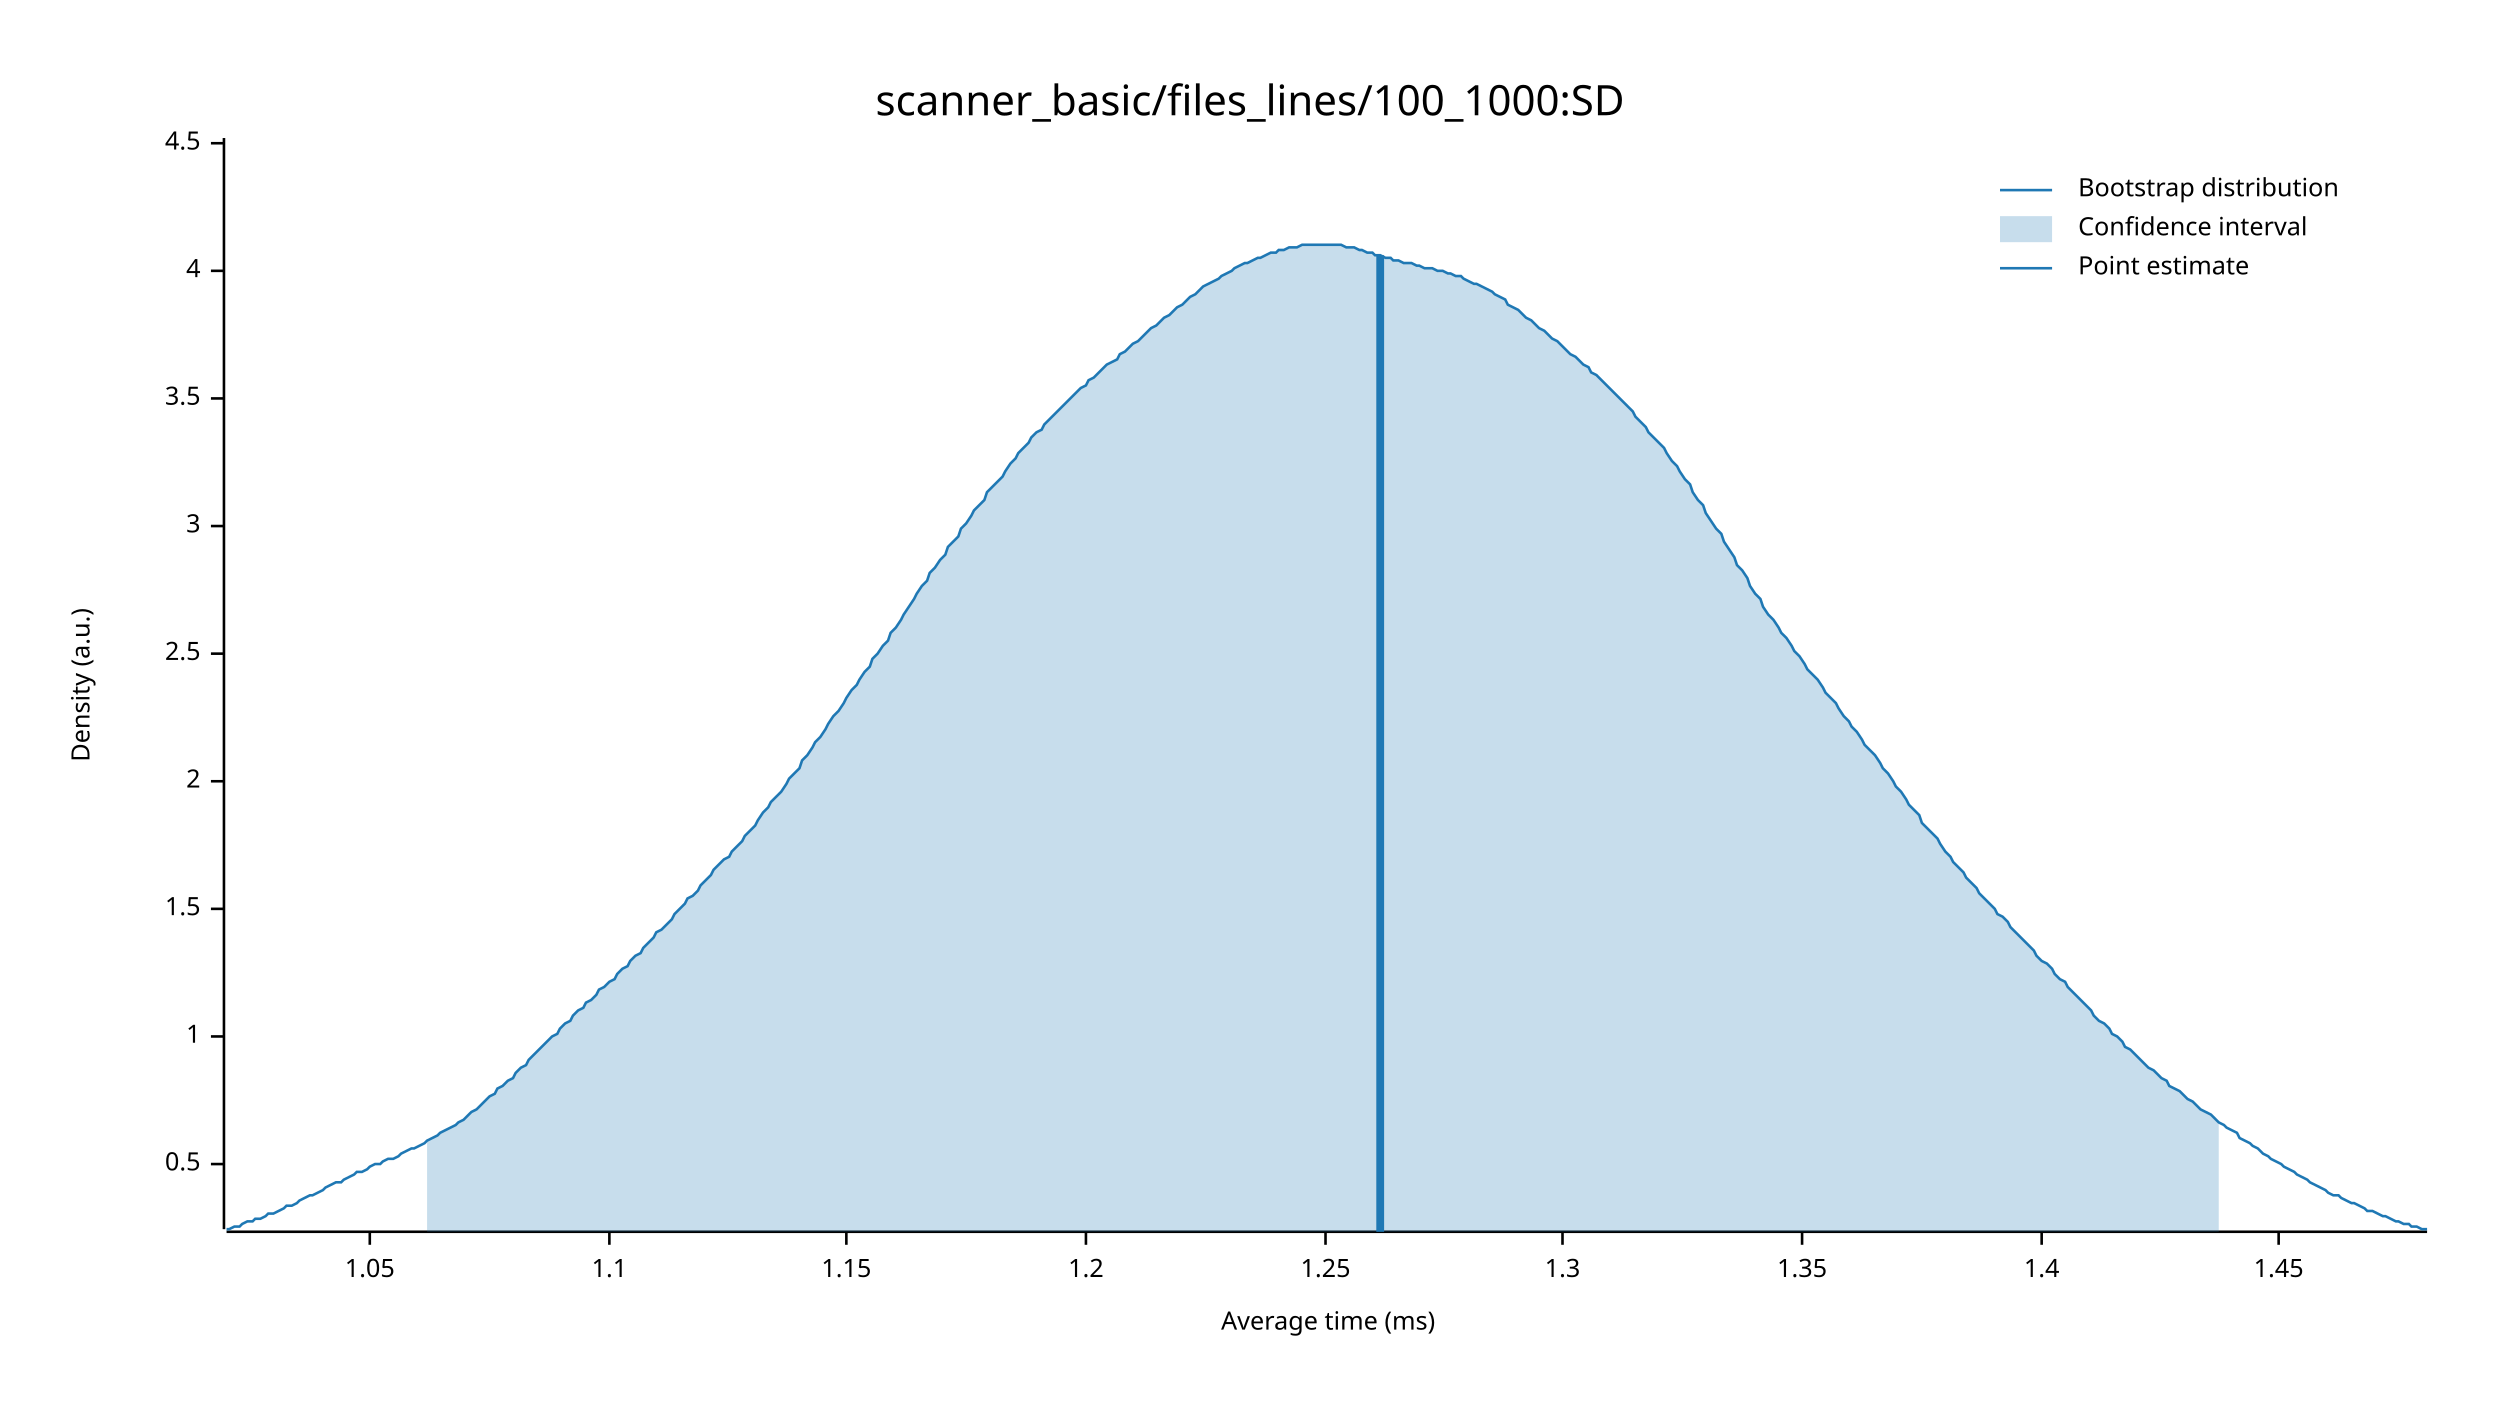
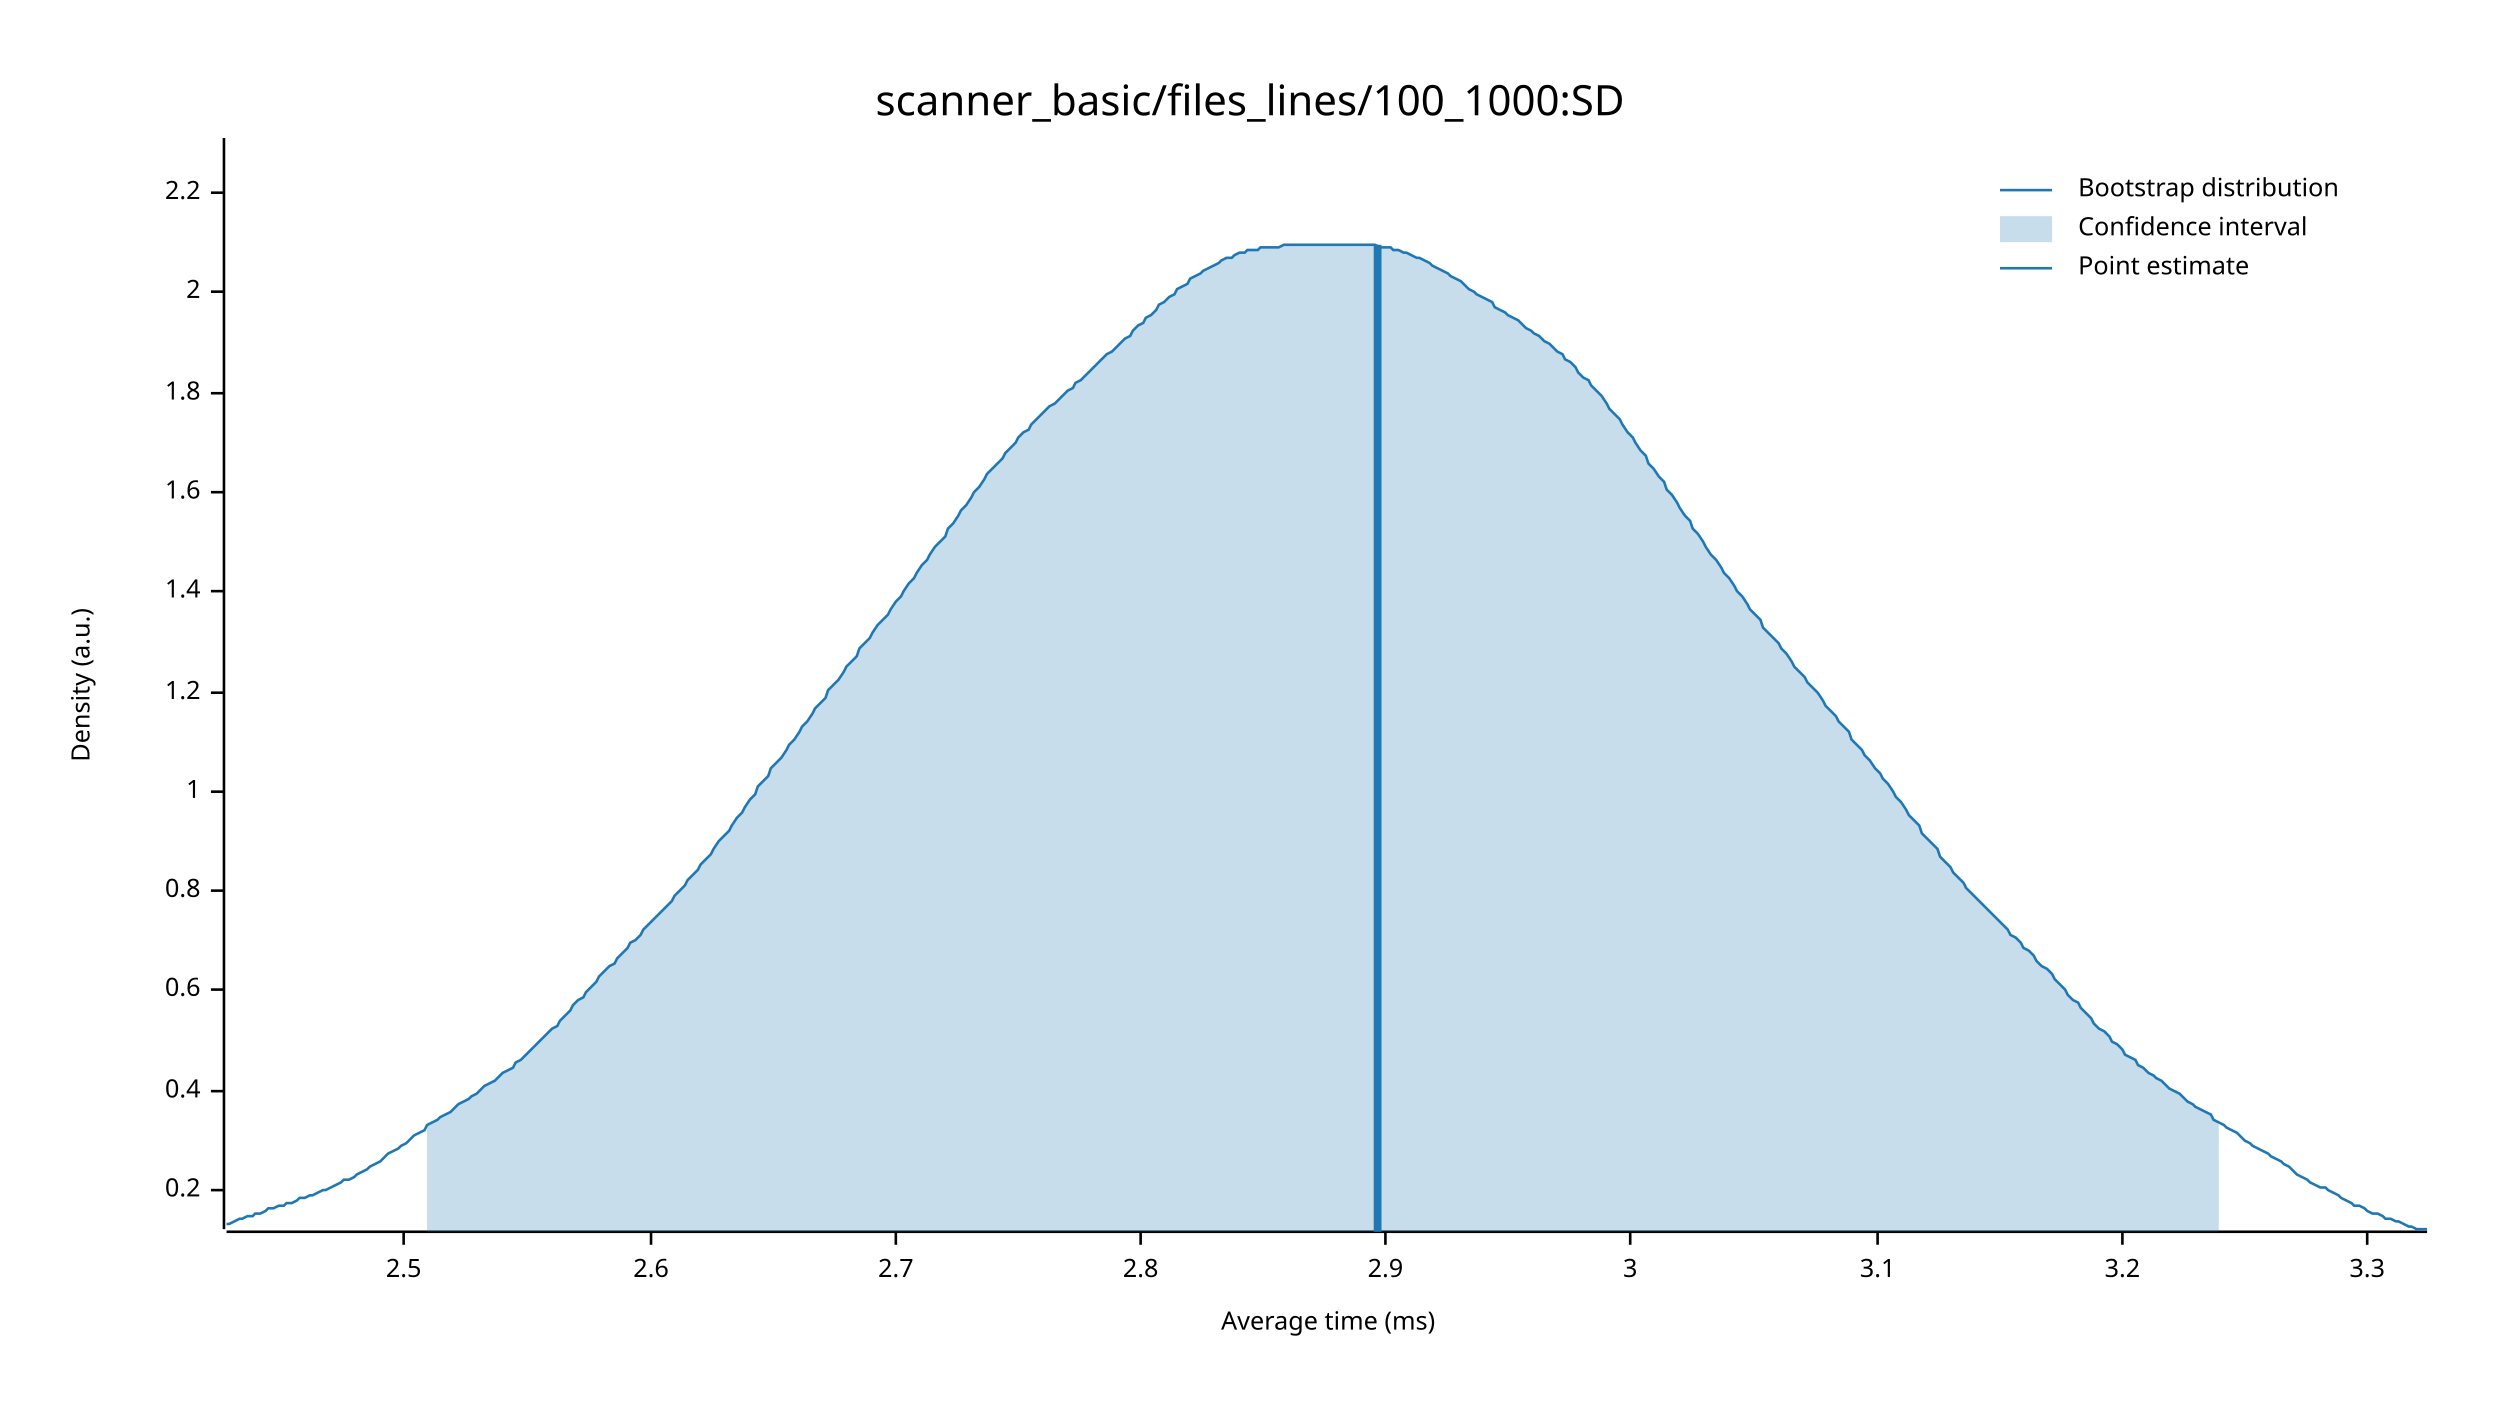
<svg xmlns="http://www.w3.org/2000/svg" width="960" height="540" viewBox="0 0 960 540">
  <text x="480" y="32" dy="0.76em" text-anchor="middle" font-family="sans-serif" font-size="16.129" opacity="1" fill="#000000">
scanner_basic/files_lines/100_1000:SD
</text>
  <text x="27" y="263" dy="0.76em" text-anchor="middle" font-family="sans-serif" font-size="9.677" opacity="1" fill="#000000" transform="rotate(270, 27, 263)">
Density (a.u.)
</text>
  <text x="510" y="513" dy="-0.5ex" text-anchor="middle" font-family="sans-serif" font-size="9.677" opacity="1" fill="#000000">
Average time (ms)
</text>
  <polyline fill="none" opacity="1" stroke="#000000" stroke-width="1" points="86,53 86,472 " />
-   <text x="77" y="447" dy="0.5ex" text-anchor="end" font-family="sans-serif" font-size="9.677" opacity="1" fill="#000000">
- 0.5
+   <text x="77" y="457" dy="0.5ex" text-anchor="end" font-family="sans-serif" font-size="9.677" opacity="1" fill="#000000">
+ 0.2
</text>
-   <polyline fill="none" opacity="1" stroke="#000000" stroke-width="1" points="81,447 86,447 " />
-   <text x="77" y="398" dy="0.5ex" text-anchor="end" font-family="sans-serif" font-size="9.677" opacity="1" fill="#000000">
+   <polyline fill="none" opacity="1" stroke="#000000" stroke-width="1" points="81,457 86,457 " />
+   <text x="77" y="419" dy="0.5ex" text-anchor="end" font-family="sans-serif" font-size="9.677" opacity="1" fill="#000000">
+ 0.4
+ </text>
+   <polyline fill="none" opacity="1" stroke="#000000" stroke-width="1" points="81,419 86,419 " />
+   <text x="77" y="380" dy="0.5ex" text-anchor="end" font-family="sans-serif" font-size="9.677" opacity="1" fill="#000000">
+ 0.6
+ </text>
+   <polyline fill="none" opacity="1" stroke="#000000" stroke-width="1" points="81,380 86,380 " />
+   <text x="77" y="342" dy="0.5ex" text-anchor="end" font-family="sans-serif" font-size="9.677" opacity="1" fill="#000000">
+ 0.8
+ </text>
+   <polyline fill="none" opacity="1" stroke="#000000" stroke-width="1" points="81,342 86,342 " />
+   <text x="77" y="304" dy="0.5ex" text-anchor="end" font-family="sans-serif" font-size="9.677" opacity="1" fill="#000000">
1
</text>
-   <polyline fill="none" opacity="1" stroke="#000000" stroke-width="1" points="81,398 86,398 " />
-   <text x="77" y="349" dy="0.5ex" text-anchor="end" font-family="sans-serif" font-size="9.677" opacity="1" fill="#000000">
- 1.5
+   <polyline fill="none" opacity="1" stroke="#000000" stroke-width="1" points="81,304 86,304 " />
+   <text x="77" y="266" dy="0.5ex" text-anchor="end" font-family="sans-serif" font-size="9.677" opacity="1" fill="#000000">
+ 1.2
</text>
-   <polyline fill="none" opacity="1" stroke="#000000" stroke-width="1" points="81,349 86,349 " />
-   <text x="77" y="300" dy="0.5ex" text-anchor="end" font-family="sans-serif" font-size="9.677" opacity="1" fill="#000000">
+   <polyline fill="none" opacity="1" stroke="#000000" stroke-width="1" points="81,266 86,266 " />
+   <text x="77" y="227" dy="0.5ex" text-anchor="end" font-family="sans-serif" font-size="9.677" opacity="1" fill="#000000">
+ 1.4
+ </text>
+   <polyline fill="none" opacity="1" stroke="#000000" stroke-width="1" points="81,227 86,227 " />
+   <text x="77" y="189" dy="0.5ex" text-anchor="end" font-family="sans-serif" font-size="9.677" opacity="1" fill="#000000">
+ 1.6
+ </text>
+   <polyline fill="none" opacity="1" stroke="#000000" stroke-width="1" points="81,189 86,189 " />
+   <text x="77" y="151" dy="0.5ex" text-anchor="end" font-family="sans-serif" font-size="9.677" opacity="1" fill="#000000">
+ 1.8
+ </text>
+   <polyline fill="none" opacity="1" stroke="#000000" stroke-width="1" points="81,151 86,151 " />
+   <text x="77" y="112" dy="0.5ex" text-anchor="end" font-family="sans-serif" font-size="9.677" opacity="1" fill="#000000">
2
</text>
-   <polyline fill="none" opacity="1" stroke="#000000" stroke-width="1" points="81,300 86,300 " />
-   <text x="77" y="251" dy="0.5ex" text-anchor="end" font-family="sans-serif" font-size="9.677" opacity="1" fill="#000000">
+   <polyline fill="none" opacity="1" stroke="#000000" stroke-width="1" points="81,112 86,112 " />
+   <text x="77" y="74" dy="0.5ex" text-anchor="end" font-family="sans-serif" font-size="9.677" opacity="1" fill="#000000">
+ 2.2
+ </text>
+   <polyline fill="none" opacity="1" stroke="#000000" stroke-width="1" points="81,74 86,74 " />
+   <polyline fill="none" opacity="1" stroke="#000000" stroke-width="1" points="87,473 932,473 " />
+   <text x="155" y="483" dy="0.76em" text-anchor="middle" font-family="sans-serif" font-size="9.677" opacity="1" fill="#000000">
2.5
</text>
-   <polyline fill="none" opacity="1" stroke="#000000" stroke-width="1" points="81,251 86,251 " />
-   <text x="77" y="202" dy="0.5ex" text-anchor="end" font-family="sans-serif" font-size="9.677" opacity="1" fill="#000000">
+   <polyline fill="none" opacity="1" stroke="#000000" stroke-width="1" points="155,473 155,478 " />
+   <text x="250" y="483" dy="0.76em" text-anchor="middle" font-family="sans-serif" font-size="9.677" opacity="1" fill="#000000">
+ 2.6
+ </text>
+   <polyline fill="none" opacity="1" stroke="#000000" stroke-width="1" points="250,473 250,478 " />
+   <text x="344" y="483" dy="0.76em" text-anchor="middle" font-family="sans-serif" font-size="9.677" opacity="1" fill="#000000">
+ 2.7
+ </text>
+   <polyline fill="none" opacity="1" stroke="#000000" stroke-width="1" points="344,473 344,478 " />
+   <text x="438" y="483" dy="0.76em" text-anchor="middle" font-family="sans-serif" font-size="9.677" opacity="1" fill="#000000">
+ 2.8
+ </text>
+   <polyline fill="none" opacity="1" stroke="#000000" stroke-width="1" points="438,473 438,478 " />
+   <text x="532" y="483" dy="0.76em" text-anchor="middle" font-family="sans-serif" font-size="9.677" opacity="1" fill="#000000">
+ 2.9
+ </text>
+   <polyline fill="none" opacity="1" stroke="#000000" stroke-width="1" points="532,473 532,478 " />
+   <text x="626" y="483" dy="0.76em" text-anchor="middle" font-family="sans-serif" font-size="9.677" opacity="1" fill="#000000">
3
</text>
-   <polyline fill="none" opacity="1" stroke="#000000" stroke-width="1" points="81,202 86,202 " />
-   <text x="77" y="153" dy="0.5ex" text-anchor="end" font-family="sans-serif" font-size="9.677" opacity="1" fill="#000000">
- 3.5
+   <polyline fill="none" opacity="1" stroke="#000000" stroke-width="1" points="626,473 626,478 " />
+   <text x="721" y="483" dy="0.76em" text-anchor="middle" font-family="sans-serif" font-size="9.677" opacity="1" fill="#000000">
+ 3.1
</text>
-   <polyline fill="none" opacity="1" stroke="#000000" stroke-width="1" points="81,153 86,153 " />
-   <text x="77" y="104" dy="0.5ex" text-anchor="end" font-family="sans-serif" font-size="9.677" opacity="1" fill="#000000">
- 4
+   <polyline fill="none" opacity="1" stroke="#000000" stroke-width="1" points="721,473 721,478 " />
+   <text x="815" y="483" dy="0.76em" text-anchor="middle" font-family="sans-serif" font-size="9.677" opacity="1" fill="#000000">
+ 3.2
</text>
-   <polyline fill="none" opacity="1" stroke="#000000" stroke-width="1" points="81,104 86,104 " />
-   <text x="77" y="55" dy="0.5ex" text-anchor="end" font-family="sans-serif" font-size="9.677" opacity="1" fill="#000000">
- 4.5
+   <polyline fill="none" opacity="1" stroke="#000000" stroke-width="1" points="815,473 815,478 " />
+   <text x="909" y="483" dy="0.76em" text-anchor="middle" font-family="sans-serif" font-size="9.677" opacity="1" fill="#000000">
+ 3.3
</text>
-   <polyline fill="none" opacity="1" stroke="#000000" stroke-width="1" points="81,55 86,55 " />
-   <polyline fill="none" opacity="1" stroke="#000000" stroke-width="1" points="87,473 932,473 " />
-   <text x="142" y="483" dy="0.76em" text-anchor="middle" font-family="sans-serif" font-size="9.677" opacity="1" fill="#000000">
- 1.05
- </text>
-   <polyline fill="none" opacity="1" stroke="#000000" stroke-width="1" points="142,473 142,478 " />
-   <text x="234" y="483" dy="0.76em" text-anchor="middle" font-family="sans-serif" font-size="9.677" opacity="1" fill="#000000">
- 1.1
- </text>
-   <polyline fill="none" opacity="1" stroke="#000000" stroke-width="1" points="234,473 234,478 " />
-   <text x="325" y="483" dy="0.76em" text-anchor="middle" font-family="sans-serif" font-size="9.677" opacity="1" fill="#000000">
- 1.15
- </text>
-   <polyline fill="none" opacity="1" stroke="#000000" stroke-width="1" points="325,473 325,478 " />
-   <text x="417" y="483" dy="0.76em" text-anchor="middle" font-family="sans-serif" font-size="9.677" opacity="1" fill="#000000">
- 1.2
- </text>
-   <polyline fill="none" opacity="1" stroke="#000000" stroke-width="1" points="417,473 417,478 " />
-   <text x="509" y="483" dy="0.76em" text-anchor="middle" font-family="sans-serif" font-size="9.677" opacity="1" fill="#000000">
- 1.25
- </text>
-   <polyline fill="none" opacity="1" stroke="#000000" stroke-width="1" points="509,473 509,478 " />
-   <text x="600" y="483" dy="0.76em" text-anchor="middle" font-family="sans-serif" font-size="9.677" opacity="1" fill="#000000">
- 1.3
- </text>
-   <polyline fill="none" opacity="1" stroke="#000000" stroke-width="1" points="600,473 600,478 " />
-   <text x="692" y="483" dy="0.76em" text-anchor="middle" font-family="sans-serif" font-size="9.677" opacity="1" fill="#000000">
- 1.35
- </text>
-   <polyline fill="none" opacity="1" stroke="#000000" stroke-width="1" points="692,473 692,478 " />
-   <text x="784" y="483" dy="0.76em" text-anchor="middle" font-family="sans-serif" font-size="9.677" opacity="1" fill="#000000">
- 1.4
- </text>
-   <polyline fill="none" opacity="1" stroke="#000000" stroke-width="1" points="784,473 784,478 " />
-   <text x="875" y="483" dy="0.76em" text-anchor="middle" font-family="sans-serif" font-size="9.677" opacity="1" fill="#000000">
- 1.45
- </text>
-   <polyline fill="none" opacity="1" stroke="#000000" stroke-width="1" points="875,473 875,478 " />
-   <polyline fill="none" opacity="1" stroke="#1F78B4" stroke-width="1" points="87,472 88,472 90,471 92,471 93,470 95,469 97,469 98,468 100,468 102,467 103,466 105,466 107,465 109,464 110,463 112,463 114,462 115,461 117,460 119,459 120,459 122,458 124,457 125,456 127,455 129,454 131,454 132,453 134,452 136,451 137,450 139,450 141,449 142,448 144,447 146,447 147,446 149,445 151,445 153,444 154,443 156,442 158,441 159,441 161,440 163,439 164,438 166,437 168,436 169,435 171,434 173,433 175,432 176,431 178,430 180,428 181,427 183,426 185,424 186,423 188,421 190,420 191,418 193,417 195,415 197,414 198,412 200,410 202,409 203,407 205,405 207,403 208,402 210,400 212,398 214,397 215,395 217,393 219,392 220,390 222,388 224,387 225,385 227,384 229,382 230,380 232,379 234,377 236,376 237,374 239,372 241,371 242,369 244,367 246,366 247,364 249,362 251,360 252,358 254,357 256,355 258,353 259,351 261,349 263,347 264,345 266,344 268,342 269,340 271,338 273,336 274,334 276,332 278,330 280,329 281,327 283,325 285,323 286,321 288,319 290,317 291,315 293,312 295,310 296,308 298,306 300,304 302,301 303,299 305,297 307,295 308,292 310,290 312,287 313,285 315,283 317,280 318,278 320,275 322,273 324,270 325,268 327,265 329,263 330,261 332,258 334,256 335,253 337,251 339,248 341,246 342,243 344,241 346,238 347,236 349,233 351,230 352,228 354,225 356,223 357,220 359,218 361,215 363,213 364,210 366,208 368,206 369,203 371,201 373,198 374,196 376,194 378,192 379,189 381,187 383,185 385,183 386,181 388,178 390,176 391,174 393,172 395,170 396,168 398,166 400,165 401,163 403,161 405,159 407,157 408,156 410,154 412,152 413,151 415,149 417,148 418,146 420,145 422,143 423,142 425,140 427,139 429,138 430,136 432,135 434,133 435,132 437,131 439,129 440,128 442,126 444,125 445,124 447,122 449,121 451,119 452,118 454,117 456,115 457,114 459,113 461,111 462,110 464,109 466,108 468,107 469,106 471,105 473,104 474,103 476,102 478,101 479,101 481,100 483,99 484,99 486,98 488,97 490,97 491,96 493,96 495,95 496,95 498,95 500,94 501,94 503,94 505,94 506,94 508,94 510,94 512,94 513,94 515,94 517,95 518,95 520,95 522,96 523,96 525,97 527,97 528,98 530,98 532,99 534,99 535,100 537,100 539,101 540,101 542,101 544,102 545,102 547,103 549,103 550,103 552,104 554,104 556,105 557,105 559,106 561,106 562,107 564,108 566,109 567,109 569,110 571,111 573,112 574,113 576,114 578,115 579,117 581,118 583,119 584,120 586,122 588,123 589,124 591,126 593,127 595,129 596,130 598,131 600,133 601,134 603,136 605,137 606,138 608,140 610,141 611,143 613,144 615,146 617,148 618,149 620,151 622,153 623,154 625,156 627,158 628,160 630,162 632,164 633,166 635,168 637,170 639,172 640,174 642,177 644,179 645,181 647,184 649,186 650,189 652,192 654,194 655,197 657,200 659,203 661,205 662,208 664,211 666,214 667,217 669,219 671,222 672,225 674,228 676,230 677,233 679,236 681,238 683,241 684,243 686,245 688,248 689,250 691,252 693,255 694,257 696,259 698,261 700,264 701,266 703,268 705,270 706,272 708,275 710,277 711,279 713,281 715,284 716,286 718,288 720,290 722,293 723,295 725,297 727,300 728,302 730,304 732,307 733,309 735,311 737,313 738,316 740,318 742,320 744,322 745,324 747,327 749,329 750,331 752,333 754,335 755,337 757,339 759,341 760,343 762,345 764,347 766,349 767,351 769,352 771,354 772,356 774,358 776,360 777,361 779,363 781,365 782,367 784,369 786,370 788,372 789,374 791,376 793,377 794,379 796,381 798,383 799,384 801,386 803,388 804,390 806,392 808,393 810,395 811,397 813,398 815,400 816,402 818,403 820,405 821,406 823,408 825,410 827,411 828,412 830,414 832,415 833,417 835,418 837,419 838,420 840,422 842,423 843,424 845,426 847,427 849,428 850,429 852,431 854,432 855,433 857,434 859,435 860,437 862,438 864,439 865,440 867,441 869,443 871,444 872,445 874,446 876,447 877,448 879,449 881,450 882,451 884,452 886,453 887,454 889,455 891,456 893,457 894,458 896,459 898,459 899,460 901,461 903,462 904,462 906,463 908,464 909,465 911,465 913,466 915,467 916,467 918,468 920,469 921,469 923,470 925,470 926,471 928,471 930,472 932,472 " />
-   <polygon opacity="0.25" fill="#1F78B4" points="164,438 166,437 168,436 169,435 171,434 173,433 175,432 176,431 178,430 180,428 181,427 183,426 185,424 186,423 188,421 190,420 191,418 193,417 195,415 197,414 198,412 200,410 202,409 203,407 205,405 207,403 208,402 210,400 212,398 214,397 215,395 217,393 219,392 220,390 222,388 224,387 225,385 227,384 229,382 230,380 232,379 234,377 236,376 237,374 239,372 241,371 242,369 244,367 246,366 247,364 249,362 251,360 252,358 254,357 256,355 258,353 259,351 261,349 263,347 264,345 266,344 268,342 269,340 271,338 273,336 274,334 276,332 278,330 280,329 281,327 283,325 285,323 286,321 288,319 290,317 291,315 293,312 295,310 296,308 298,306 300,304 302,301 303,299 305,297 307,295 308,292 310,290 312,287 313,285 315,283 317,280 318,278 320,275 322,273 324,270 325,268 327,265 329,263 330,261 332,258 334,256 335,253 337,251 339,248 341,246 342,243 344,241 346,238 347,236 349,233 351,230 352,228 354,225 356,223 357,220 359,218 361,215 363,213 364,210 366,208 368,206 369,203 371,201 373,198 374,196 376,194 378,192 379,189 381,187 383,185 385,183 386,181 388,178 390,176 391,174 393,172 395,170 396,168 398,166 400,165 401,163 403,161 405,159 407,157 408,156 410,154 412,152 413,151 415,149 417,148 418,146 420,145 422,143 423,142 425,140 427,139 429,138 430,136 432,135 434,133 435,132 437,131 439,129 440,128 442,126 444,125 445,124 447,122 449,121 451,119 452,118 454,117 456,115 457,114 459,113 461,111 462,110 464,109 466,108 468,107 469,106 471,105 473,104 474,103 476,102 478,101 479,101 481,100 483,99 484,99 486,98 488,97 490,97 491,96 493,96 495,95 496,95 498,95 500,94 501,94 503,94 505,94 506,94 508,94 510,94 512,94 513,94 515,94 517,95 518,95 520,95 522,96 523,96 525,97 527,97 528,98 530,98 532,99 534,99 535,100 537,100 539,101 540,101 542,101 544,102 545,102 547,103 549,103 550,103 552,104 554,104 556,105 557,105 559,106 561,106 562,107 564,108 566,109 567,109 569,110 571,111 573,112 574,113 576,114 578,115 579,117 581,118 583,119 584,120 586,122 588,123 589,124 591,126 593,127 595,129 596,130 598,131 600,133 601,134 603,136 605,137 606,138 608,140 610,141 611,143 613,144 615,146 617,148 618,149 620,151 622,153 623,154 625,156 627,158 628,160 630,162 632,164 633,166 635,168 637,170 639,172 640,174 642,177 644,179 645,181 647,184 649,186 650,189 652,192 654,194 655,197 657,200 659,203 661,205 662,208 664,211 666,214 667,217 669,219 671,222 672,225 674,228 676,230 677,233 679,236 681,238 683,241 684,243 686,245 688,248 689,250 691,252 693,255 694,257 696,259 698,261 700,264 701,266 703,268 705,270 706,272 708,275 710,277 711,279 713,281 715,284 716,286 718,288 720,290 722,293 723,295 725,297 727,300 728,302 730,304 732,307 733,309 735,311 737,313 738,316 740,318 742,320 744,322 745,324 747,327 749,329 750,331 752,333 754,335 755,337 757,339 759,341 760,343 762,345 764,347 766,349 767,351 769,352 771,354 772,356 774,358 776,360 777,361 779,363 781,365 782,367 784,369 786,370 788,372 789,374 791,376 793,377 794,379 796,381 798,383 799,384 801,386 803,388 804,390 806,392 808,393 810,395 811,397 813,398 815,400 816,402 818,403 820,405 821,406 823,408 825,410 827,411 828,412 830,414 832,415 833,417 835,418 837,419 838,420 840,422 842,423 843,424 845,426 847,427 849,428 850,429 852,431 852,473 164,473 " />
-   <polyline fill="none" opacity="1" stroke="#1F78B4" stroke-width="3" points="530,473 530,98 " />
+   <polyline fill="none" opacity="1" stroke="#000000" stroke-width="1" points="909,473 909,478 " />
+   <polyline fill="none" opacity="1" stroke="#1F78B4" stroke-width="1" points="87,470 88,470 90,469 92,468 93,468 95,467 97,467 98,466 100,466 102,465 103,464 105,464 107,463 109,463 110,462 112,462 114,461 115,460 117,460 119,459 120,459 122,458 124,457 125,457 127,456 129,455 131,454 132,453 134,453 136,452 137,451 139,450 141,449 142,448 144,447 146,446 147,445 149,443 151,442 153,441 154,440 156,439 158,437 159,436 161,435 163,434 164,432 166,431 168,430 169,429 171,428 173,427 175,425 176,424 178,423 180,422 181,421 183,420 185,418 186,417 188,416 190,415 191,414 193,412 195,411 197,410 198,408 200,407 202,405 203,404 205,402 207,400 208,399 210,397 212,395 214,394 215,392 217,390 219,388 220,386 222,384 224,383 225,381 227,379 229,377 230,375 232,373 234,371 236,370 237,368 239,366 241,364 242,362 244,361 246,359 247,357 249,355 251,353 252,352 254,350 256,348 258,346 259,344 261,342 263,340 264,338 266,336 268,334 269,332 271,330 273,328 274,326 276,323 278,321 280,319 281,317 283,314 285,312 286,310 288,307 290,305 291,302 293,300 295,298 296,295 298,293 300,291 302,288 303,286 305,284 307,281 308,279 310,277 312,274 313,272 315,270 317,268 318,265 320,263 322,261 324,258 325,256 327,254 329,252 330,249 332,247 334,245 335,243 337,240 339,238 341,236 342,234 344,231 346,229 347,227 349,224 351,222 352,220 354,217 356,215 357,213 359,210 361,208 363,206 364,203 366,201 368,198 369,196 371,194 373,191 374,189 376,187 378,184 379,182 381,180 383,178 385,176 386,174 388,172 390,170 391,168 393,166 395,165 396,163 398,161 400,159 401,158 403,156 405,155 407,153 408,152 410,150 412,149 413,147 415,146 417,144 418,143 420,141 422,139 423,138 425,136 427,135 429,133 430,132 432,130 434,129 435,127 437,125 439,124 440,122 442,121 444,119 445,117 447,116 449,114 451,113 452,111 454,110 456,109 457,107 459,106 461,105 462,104 464,103 466,102 468,101 469,100 471,99 473,99 474,98 476,97 478,97 479,96 481,96 483,96 484,95 486,95 488,95 490,95 491,95 493,94 495,94 496,94 498,94 500,94 501,94 503,94 505,94 506,94 508,94 510,94 512,94 513,94 515,94 517,94 518,94 520,94 522,94 523,94 525,94 527,94 528,94 530,95 532,95 534,95 535,96 537,96 539,97 540,97 542,98 544,99 545,99 547,100 549,101 550,102 552,103 554,104 556,105 557,106 559,107 561,108 562,109 564,111 566,112 567,113 569,114 571,115 573,116 574,118 576,119 578,120 579,121 581,122 583,123 584,124 586,126 588,127 589,128 591,129 593,131 595,132 596,133 598,135 600,136 601,138 603,139 605,141 606,143 608,145 610,146 611,148 613,150 615,152 617,155 618,157 620,159 622,161 623,163 625,166 627,168 628,170 630,173 632,175 633,178 635,180 637,183 639,185 640,188 642,190 644,193 645,195 647,198 649,200 650,203 652,205 654,208 655,210 657,213 659,215 661,218 662,220 664,222 666,225 667,227 669,229 671,232 672,234 674,236 676,238 677,241 679,243 681,245 683,247 684,249 686,251 688,254 689,256 691,258 693,260 694,262 696,264 698,266 700,269 701,271 703,273 705,275 706,277 708,279 710,281 711,284 713,286 715,288 716,290 718,292 720,295 722,297 723,299 725,301 727,304 728,306 730,308 732,311 733,313 735,315 737,317 738,320 740,322 742,324 744,326 745,329 747,331 749,333 750,335 752,337 754,339 755,341 757,343 759,345 760,346 762,348 764,350 766,352 767,353 769,355 771,357 772,359 774,360 776,362 777,364 779,365 781,367 782,369 784,371 786,372 788,374 789,376 791,378 793,380 794,382 796,384 798,385 799,387 801,389 803,391 804,393 806,395 808,396 810,398 811,400 813,401 815,403 816,405 818,406 820,407 821,409 823,410 825,412 827,413 828,414 830,415 832,417 833,418 835,419 837,420 838,421 840,423 842,424 843,425 845,426 847,427 849,428 850,430 852,431 854,432 855,433 857,434 859,435 860,436 862,438 864,439 865,440 867,441 869,442 871,443 872,444 874,445 876,446 877,447 879,448 881,450 882,451 884,452 886,453 887,454 889,455 891,456 893,456 894,457 896,458 898,459 899,460 901,461 903,462 904,463 906,463 908,464 909,465 911,466 913,466 915,467 916,468 918,468 920,469 921,469 923,470 925,471 926,471 928,472 930,472 932,472 " />
+   <polygon opacity="0.25" fill="#1F78B4" points="164,432 166,431 168,430 169,429 171,428 173,427 175,425 176,424 178,423 180,422 181,421 183,420 185,418 186,417 188,416 190,415 191,414 193,412 195,411 197,410 198,408 200,407 202,405 203,404 205,402 207,400 208,399 210,397 212,395 214,394 215,392 217,390 219,388 220,386 222,384 224,383 225,381 227,379 229,377 230,375 232,373 234,371 236,370 237,368 239,366 241,364 242,362 244,361 246,359 247,357 249,355 251,353 252,352 254,350 256,348 258,346 259,344 261,342 263,340 264,338 266,336 268,334 269,332 271,330 273,328 274,326 276,323 278,321 280,319 281,317 283,314 285,312 286,310 288,307 290,305 291,302 293,300 295,298 296,295 298,293 300,291 302,288 303,286 305,284 307,281 308,279 310,277 312,274 313,272 315,270 317,268 318,265 320,263 322,261 324,258 325,256 327,254 329,252 330,249 332,247 334,245 335,243 337,240 339,238 341,236 342,234 344,231 346,229 347,227 349,224 351,222 352,220 354,217 356,215 357,213 359,210 361,208 363,206 364,203 366,201 368,198 369,196 371,194 373,191 374,189 376,187 378,184 379,182 381,180 383,178 385,176 386,174 388,172 390,170 391,168 393,166 395,165 396,163 398,161 400,159 401,158 403,156 405,155 407,153 408,152 410,150 412,149 413,147 415,146 417,144 418,143 420,141 422,139 423,138 425,136 427,135 429,133 430,132 432,130 434,129 435,127 437,125 439,124 440,122 442,121 444,119 445,117 447,116 449,114 451,113 452,111 454,110 456,109 457,107 459,106 461,105 462,104 464,103 466,102 468,101 469,100 471,99 473,99 474,98 476,97 478,97 479,96 481,96 483,96 484,95 486,95 488,95 490,95 491,95 493,94 495,94 496,94 498,94 500,94 501,94 503,94 505,94 506,94 508,94 510,94 512,94 513,94 515,94 517,94 518,94 520,94 522,94 523,94 525,94 527,94 528,94 530,95 532,95 534,95 535,96 537,96 539,97 540,97 542,98 544,99 545,99 547,100 549,101 550,102 552,103 554,104 556,105 557,106 559,107 561,108 562,109 564,111 566,112 567,113 569,114 571,115 573,116 574,118 576,119 578,120 579,121 581,122 583,123 584,124 586,126 588,127 589,128 591,129 593,131 595,132 596,133 598,135 600,136 601,138 603,139 605,141 606,143 608,145 610,146 611,148 613,150 615,152 617,155 618,157 620,159 622,161 623,163 625,166 627,168 628,170 630,173 632,175 633,178 635,180 637,183 639,185 640,188 642,190 644,193 645,195 647,198 649,200 650,203 652,205 654,208 655,210 657,213 659,215 661,218 662,220 664,222 666,225 667,227 669,229 671,232 672,234 674,236 676,238 677,241 679,243 681,245 683,247 684,249 686,251 688,254 689,256 691,258 693,260 694,262 696,264 698,266 700,269 701,271 703,273 705,275 706,277 708,279 710,281 711,284 713,286 715,288 716,290 718,292 720,295 722,297 723,299 725,301 727,304 728,306 730,308 732,311 733,313 735,315 737,317 738,320 740,322 742,324 744,326 745,329 747,331 749,333 750,335 752,337 754,339 755,341 757,343 759,345 760,346 762,348 764,350 766,352 767,353 769,355 771,357 772,359 774,360 776,362 777,364 779,365 781,367 782,369 784,371 786,372 788,374 789,376 791,378 793,380 794,382 796,384 798,385 799,387 801,389 803,391 804,393 806,395 808,396 810,398 811,400 813,401 815,403 816,405 818,406 820,407 821,409 823,410 825,412 827,413 828,414 830,415 832,417 833,418 835,419 837,420 838,421 840,423 842,424 843,425 845,426 847,427 849,428 850,430 852,431 852,473 164,473 " />
+   <polyline fill="none" opacity="1" stroke="#1F78B4" stroke-width="3" points="529,473 529,94 " />
  <text x="798" y="68" dy="0.76em" text-anchor="start" font-family="sans-serif" font-size="9.677" opacity="1" fill="#000000">
Bootstrap distribution
</text>
  <text x="798" y="83" dy="0.76em" text-anchor="start" font-family="sans-serif" font-size="9.677" opacity="1" fill="#000000">
Confidence interval
</text>
  <text x="798" y="98" dy="0.76em" text-anchor="start" font-family="sans-serif" font-size="9.677" opacity="1" fill="#000000">
Point estimate
</text>
  <polyline fill="none" opacity="1" stroke="#1F78B4" stroke-width="1" points="768,73 788,73 " />
  <rect x="768" y="83" width="20" height="10" opacity="0.25" fill="#1F78B4" stroke="none" />
  <polyline fill="none" opacity="1" stroke="#1F78B4" stroke-width="1" points="768,103 788,103 " />
</svg>
